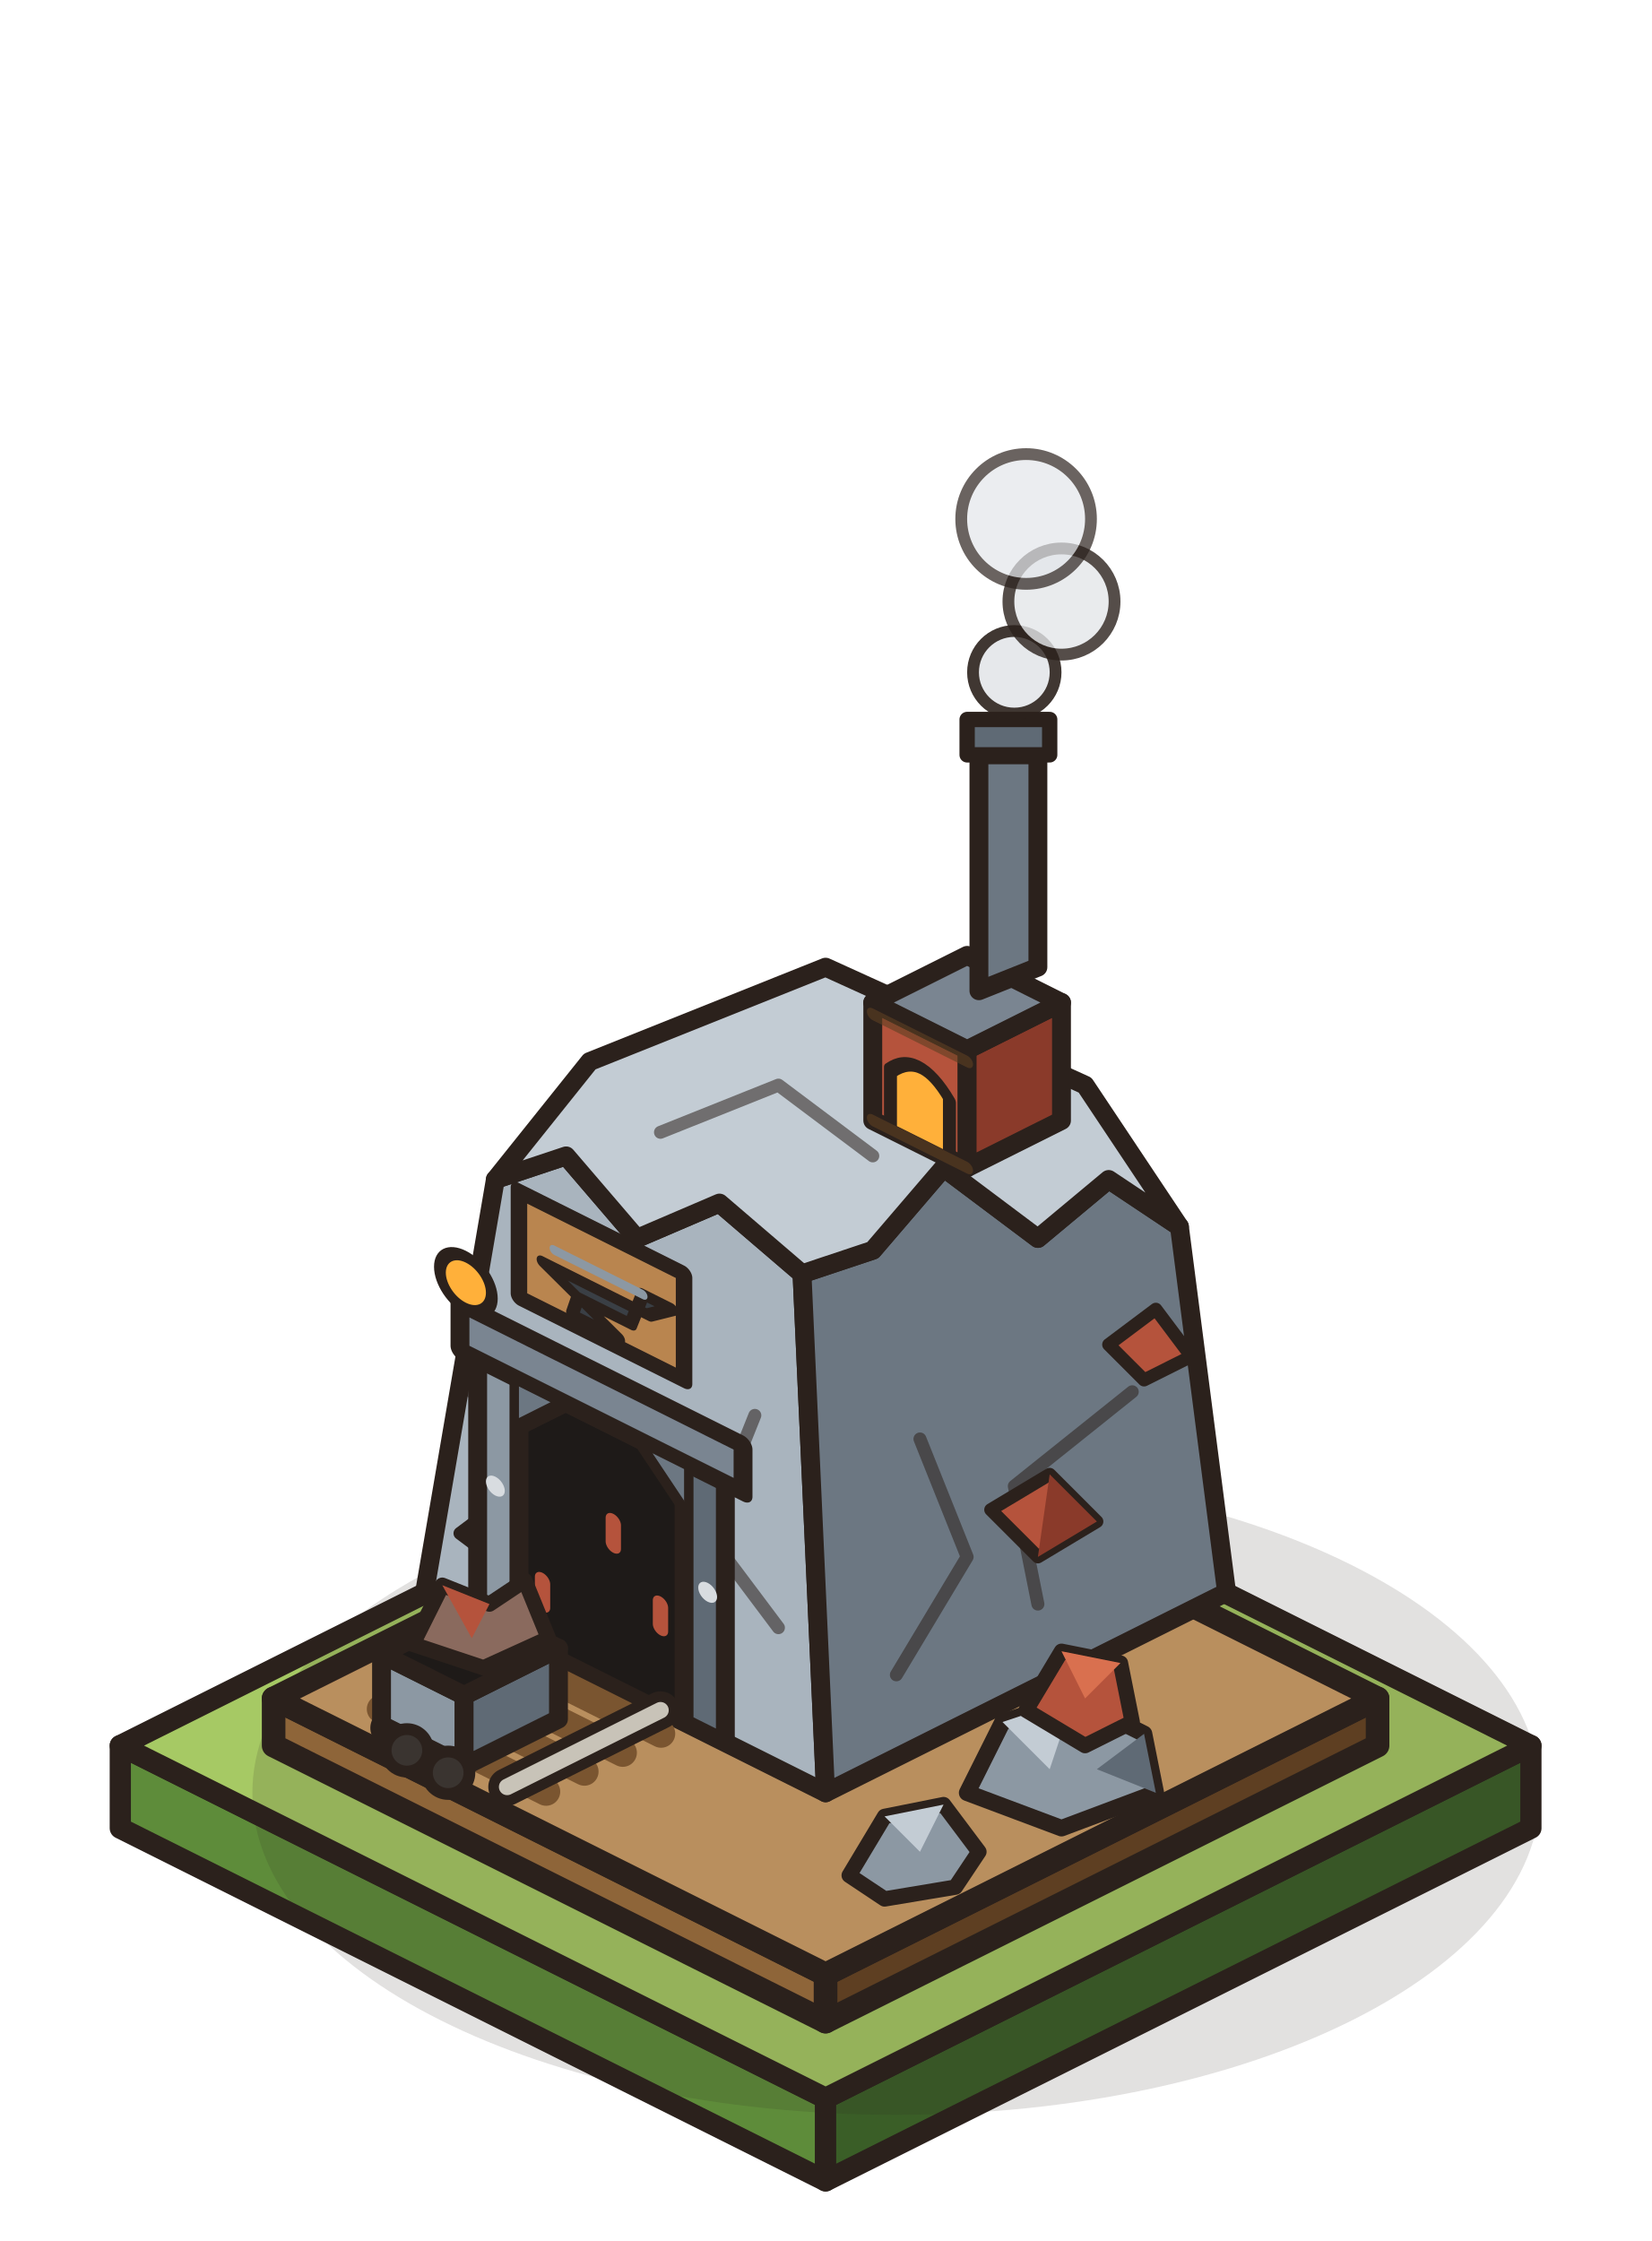
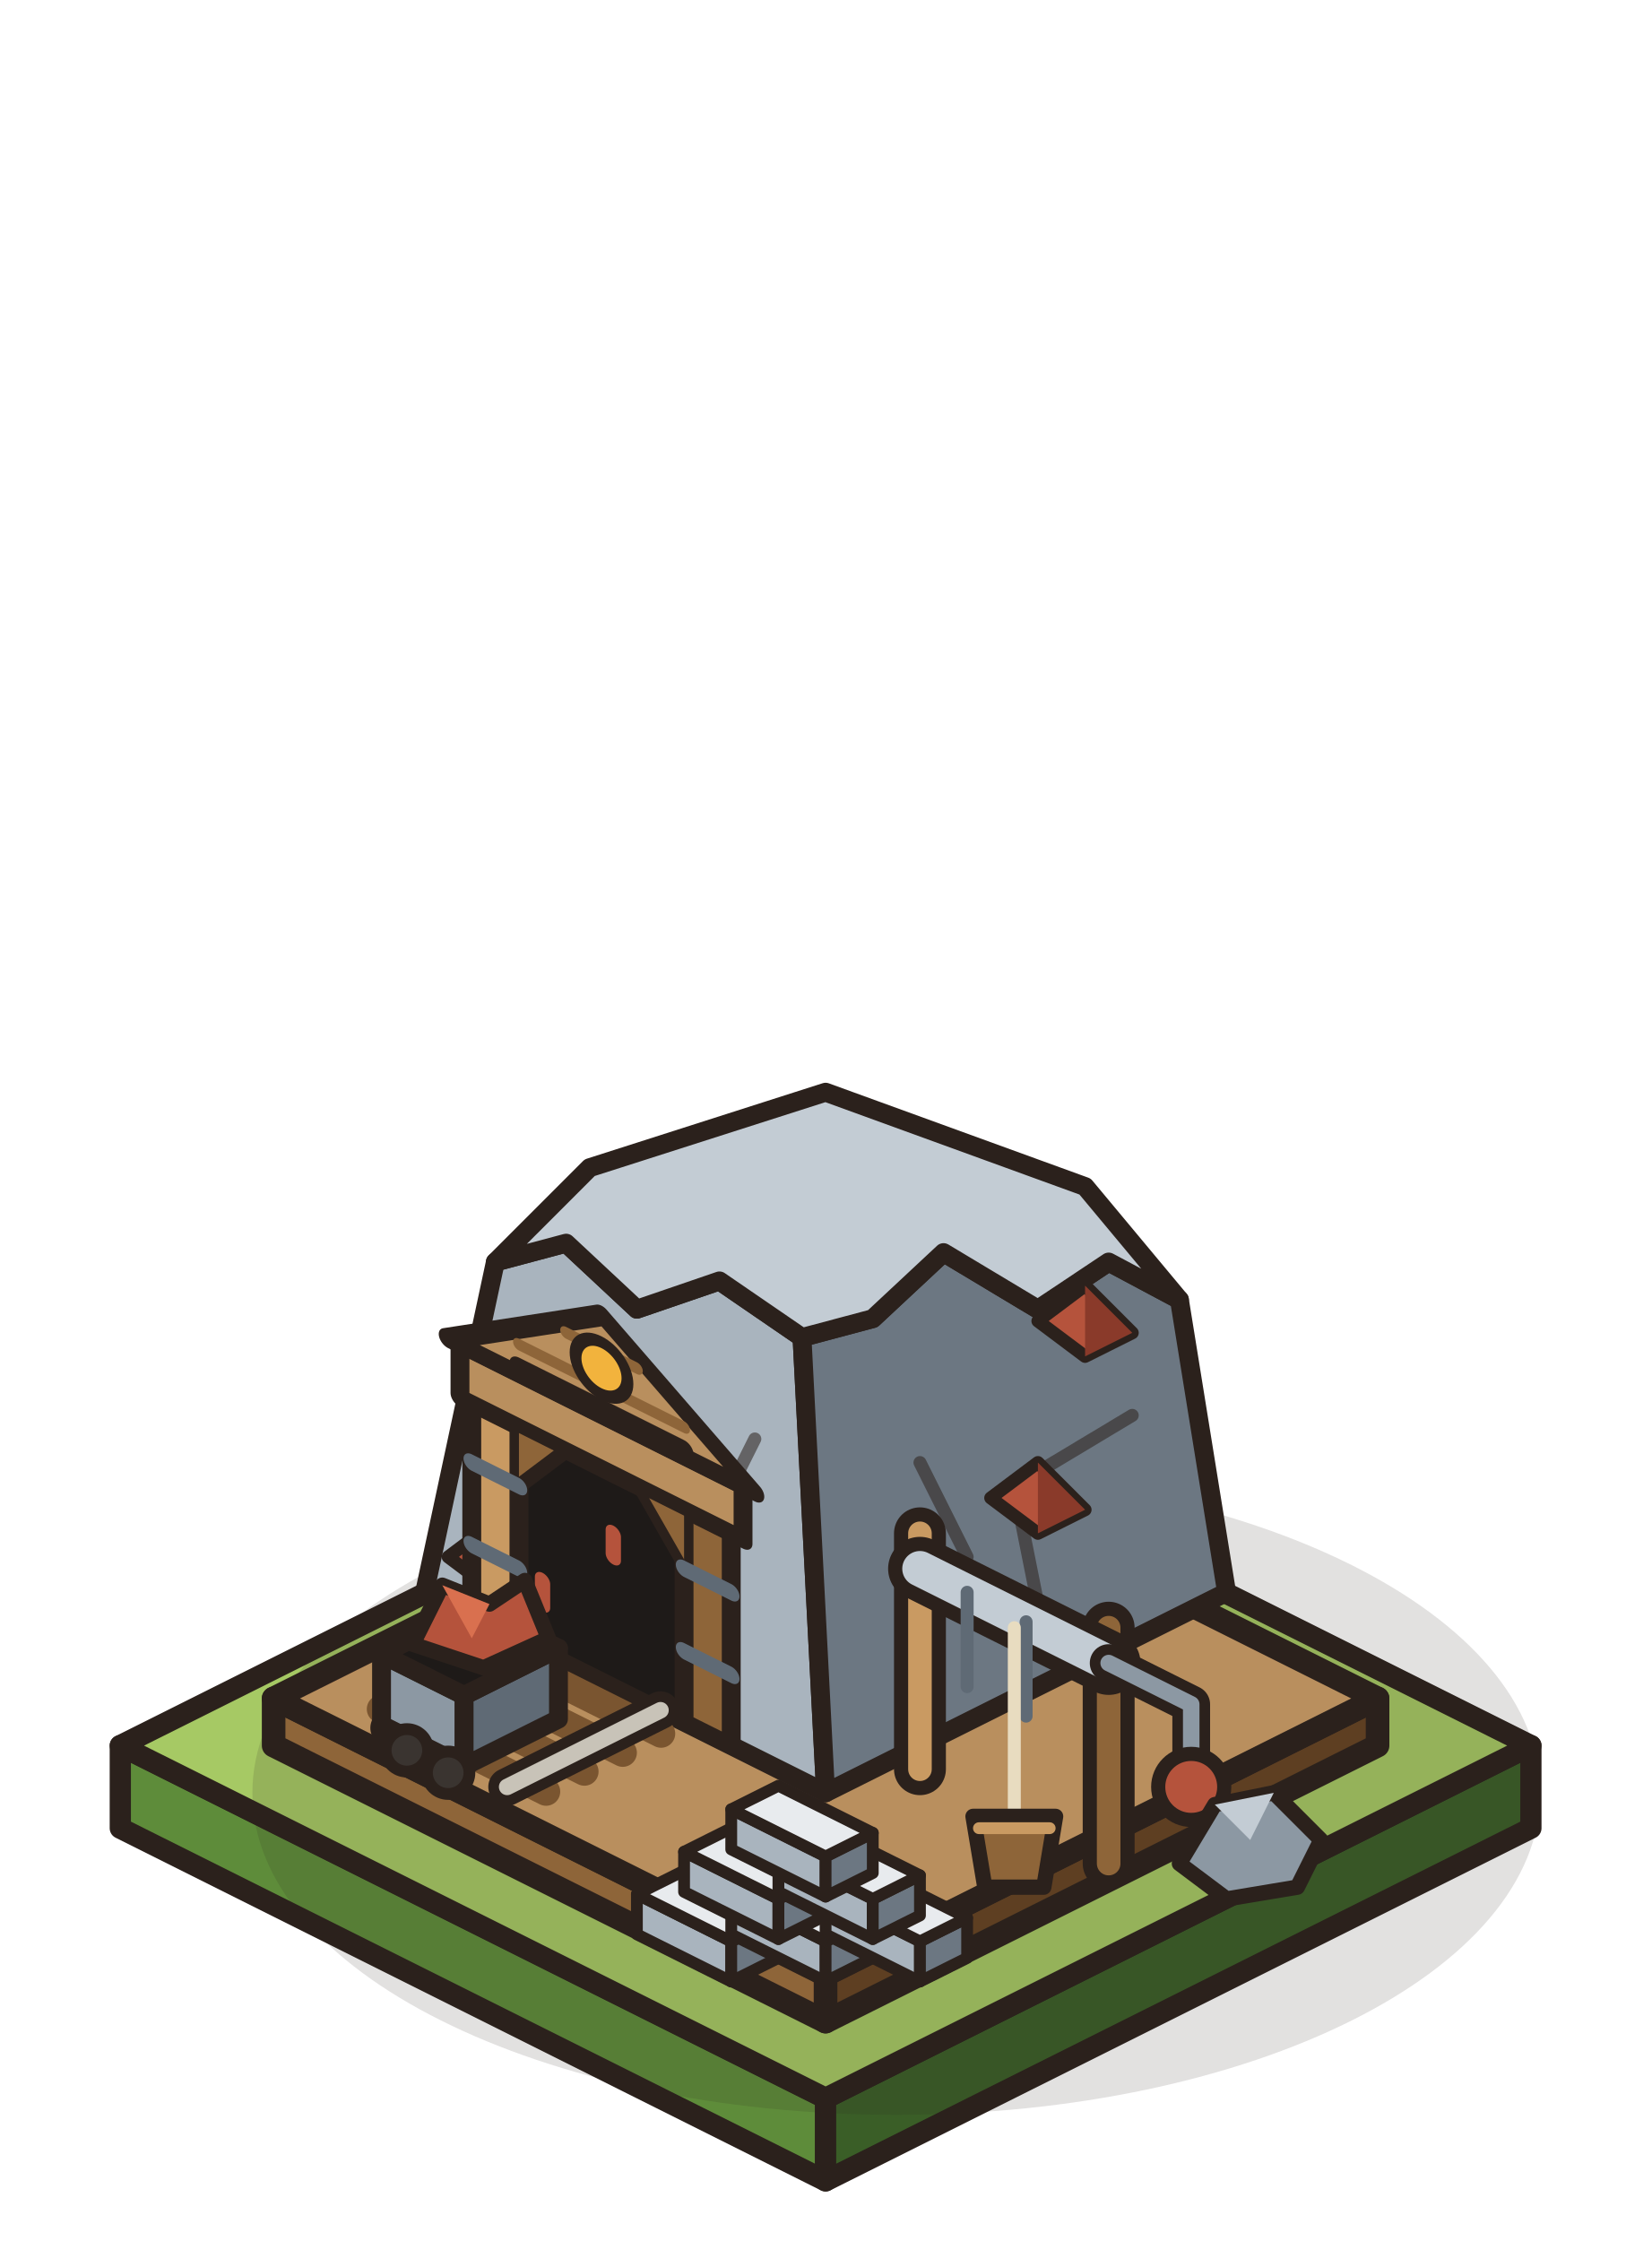
<svg xmlns="http://www.w3.org/2000/svg" viewBox="-70 -122 140 190" width="280" height="380">
  <path d="M-59.8 26L0 55.9L0 62.9L-59.8 33Z" fill="#5E8C3A" stroke="#2B211C" stroke-width="1.8" stroke-linejoin="round" />
  <path d="M59.8 26L0 55.9L0 62.9L59.8 33Z" fill="#3A5E27" stroke="#2B211C" stroke-width="1.8" stroke-linejoin="round" />
  <path d="M0 -3.9L59.8 26L0 55.9L-59.8 26Z" fill="#A6C964" stroke="#2B211C" stroke-width="1.8" stroke-linejoin="round" />
  <ellipse cx="6" cy="30" rx="54.6" ry="27.3" fill="#2B211C" opacity="0.14" />
  <g stroke="#2B211C" stroke-width="1.6" stroke-linejoin="round" stroke-linecap="round">
    <path d="M-46.8 22L0 45.4L0 49.4L-46.8 26Z" fill="#8E6539" stroke-width="2" />
    <path d="M46.8 22L0 45.4L0 49.4L46.8 26Z" fill="#5E3F22" stroke-width="2" />
    <path d="M0 -1.4L46.8 22L0 45.4L-46.8 22Z" fill="#B98F5E" stroke-width="2" />
-     <path d="M-34 13L0 30L-2 -14L-9 -20L-16 -17L-22 -24L-28 -22Z" fill="#A9B4BE" />
-     <path d="M0 30L34 13L30 -18L24 -22L18 -17L10 -23L4 -16L-2 -14Z" fill="#6C7782" />
-     <path d="M-28 -22L-22 -24L-16 -17L-9 -20L-2 -14L4 -16L10 -23L18 -17L24 -22L30 -18L22 -30L0 -40L-20 -32Z" fill="#C3CCD4" />
-     <path d="M-30 -4L-20 2L-22 12M-6 -2L-10 8L-4 16M26 -4L16 4L18 14M8 0L12 10L6 20M-14 -26L-4 -30L4 -24" fill="none" stroke-width="1.100" opacity=".55" />
-     <path d="M-31 8L-27 5L-23 8L-27 11Z" fill="#B5533C" stroke-width="1.100" />
-     <path d="M-27 5L-23 8L-27 11Z" fill="#8A3A2A" stroke="none" />
-     <path d="M14 6L19 3L23 7L18 10Z" fill="#B5533C" stroke-width="1.100" />
-     <path d="M19 3L23 7L18 10Z" fill="#8A3A2A" stroke="none" />
-     <path d="M24 -8L28 -11L31 -7L27 -5Z" fill="#B5533C" stroke-width="1.100" />
+     <path d="M-34 13L0 30L-2 -8.6L-9 -13.4L-16 -11.0L-22 -16.6L-28 -15.0Z" fill="#A9B4BE" />
+     <path d="M0 30L34 13L30 -11.8L24 -15.0L18 -11.0L10 -15.8L4 -10.2L-2 -8.6Z" fill="#6C7782" />
+     <path d="M-28 -15.0L-22 -16.6L-16 -11.0L-9 -13.4L-2 -8.6L4 -10.2L10 -15.8L18 -11.0L24 -15.0L30 -11.8L22 -21.4L0 -29.4L-20 -23.0Z" fill="#C3CCD4" />
+     <path d="M-30 -2L-20 2L-22 12M-6 0L-10 8M26 -2L16 4L18 14M8 2L12 10" fill="none" stroke-width="1.100" opacity=".55" />
+     <path d="M-32 10L-28 7L-24 11L-28 13Z" fill="#B5533C" stroke-width="1.100" />
+     <path d="M-28 7L-24 11L-28 13Z" fill="#8A3A2A" stroke="none" />
+     <path d="M14 5L18 2L22 6L18 8Z" fill="#B5533C" stroke-width="1.100" />
+     <path d="M18 2L22 6L18 8Z" fill="#8A3A2A" stroke="none" />
+     <path d="M18 -10L22 -13L26 -9L22 -7Z" fill="#B5533C" stroke-width="1.100" />
+     <path d="M22 -13L26 -9L22 -7Z" fill="#8A3A2A" stroke="none" />
    <g transform="matrix(1 .5 0 -1 0 30)">
-       <rect x="-27" y="0" width="16" height="22" fill="#1E1A18" />
-       <path d="M-24 6L-24 4M-18 14L-18 12M-14 9L-14 7" fill="none" stroke="#B5533C" stroke-width="1.300" />
-       <rect x="-29.500" y="0" width="3.500" height="25" fill="#8C98A3" />
-       <rect x="-12" y="0" width="3.500" height="25" fill="#5F6A75" />
-       <rect x="-31" y="22" width="24" height="4" fill="#7A8591" />
-       <path d="M-26 22L-22 22L-26 18M-12 22L-16 22L-12 18" fill="#6C7782" stroke-width="1.100" />
-       <circle cx="-28" cy="12" r=".8" fill="#D8DCE0" stroke="none" />
-       <circle cx="-10" cy="12" r=".8" fill="#D8DCE0" stroke="none" />
-       <rect x="-26" y="29" width="14" height="9" fill="#B9854F" stroke-width="1.400" />
-       <path d="M-24 33H-15L-13 34.500H-15.500L-16.500 31.500H-21L-21.500 29.800H-17.500Z" fill="#3A3F45" stroke-width="1" />
-       <path d="M-23 34.500H-15.500" fill="none" stroke="#8C98A3" stroke-width=".8" />
-       <circle cx="-30.500" cy="28" r="2.200" fill="#FFB03A" stroke-width="1" />
+       <rect x="-27" y="0" width="16" height="19" fill="#1E1A18" />
+       <path d="M-24 6L-24 4M-18 13L-18 11" fill="none" stroke="#B5533C" stroke-width="1.300" />
+       <rect x="-30" y="0" width="4" height="22" fill="#C99A62" />
+       <rect x="-12" y="0" width="4" height="22" fill="#8E6539" />
+       <rect x="-31" y="18" width="24" height="4.500" fill="#B98F5E" />
+       <path d="M-26 18L-22 18L-26 13M-12 18L-16 18L-12 13" fill="#8E6539" stroke-width="1" />
+       <path d="M-32 22.500L-19 31L-6 22.500Z" fill="#B98F5E" />
+       <path d="M-26 25L-12 25M-22 28H-16" fill="none" stroke="#8E6539" stroke-width="1" />
+       <rect x="-26" y="23" width="14" height="0.1" fill="none" />
+       <path d="M-30 6H-26M-12 6H-8M-30 13H-26M-12 13H-8" fill="none" stroke="#5F6A75" stroke-width="1.400" />
+       <circle cx="-19" cy="26.500" r="2.200" fill="#F2B33D" stroke-width="1" />
    </g>
    <path d="M-27.950 17.980L-13.950 24.980M-31.200 19.600L-17.200 26.600M-34.450 21.200L-20.450 28.200M-37.700 22.900L-23.700 29.900" fill="none" stroke="#7A5530" stroke-width="2.400" />
    <path d="M-24 18L-37 24.500M-14 23L-27 29.500" fill="none" stroke-width="3.200" />
    <path d="M-24 18L-37 24.500M-14 23L-27 29.500" fill="none" stroke="#C8C3B8" stroke-width="1.400" />
-     <path d="M-37.650 24.250L-30.650 27.750V21.750L-37.650 18.250Z" fill="#8C98A3" />
-     <path d="M-30.650 27.750L-22.650 23.750V17.750L-30.650 21.750Z" fill="#5F6A75" />
-     <path d="M-30.650 21.750L-22.650 17.750L-29.650 14.250L-37.650 18.250Z" fill="#1E1A18" />
-     <path d="M-35 17.400L-32.500 12.400L-28.500 14L-25.500 12L-23.500 16.900L-29 19.400Z" fill="#8A6A5E" stroke-width="1.300" />
-     <path d="M-32.500 12.400L-28.500 14L-30 16.900Z" fill="#B5533C" stroke="none" />
-     <circle cx="-35.500" cy="26.400" r="1.800" fill="#3A3430" stroke-width="1" />
-     <circle cx="-32" cy="28.300" r="1.800" fill="#3A3430" stroke-width="1" />
-     <path d="M12 30L15 24L21 22L27 25L28 30L20 33Z" fill="#8C98A3" stroke-width="1.400" />
-     <path d="M15 24L21 22L19 28Z" fill="#C3CCD4" stroke="none" />
-     <path d="M28 30L27 25L23 28Z" fill="#5F6A75" stroke="none" />
-     <path d="M17 23L20 18L25 19L26 24L22 26Z" fill="#B5533C" stroke-width="1.300" />
-     <path d="M20 18L25 19L22 22Z" fill="#D9704F" stroke="none" />
-     <path d="M2 37L5 32L10 31L13 35L11 38L5 39Z" fill="#8C98A3" stroke-width="1.300" />
-     <path d="M5 32L10 31L8 35Z" fill="#C3CCD4" stroke="none" />
-     <path d="M4 -27L12 -23V-33L4 -37Z" fill="#B5533C" />
-     <path d="M12 -23L20 -27V-37L12 -33Z" fill="#8A3A2A" />
-     <path d="M12 -33L20 -37L12 -41L4 -37Z" fill="#7A8591" />
-     <g transform="matrix(1 .5 0 -1 12 -23)">
-       <path d="M-6.500 0V5Q-4 8 -1.500 5V0Z" fill="#FFB03A" stroke-width="1.100" />
-       <path d="M-8 0H0M-8 9H0" fill="none" stroke="#5E3F22" stroke-width="1" opacity=".6" />
+     <g transform="translate(0 0)">
+       <path d="M-37.650 24.250L-30.650 27.750V21.750L-37.650 18.250Z" fill="#8C98A3" />
+       <path d="M-30.650 27.750L-22.650 23.750V17.750L-30.650 21.750Z" fill="#5F6A75" />
+       <path d="M-30.650 21.750L-22.650 17.750L-29.650 14.250L-37.650 18.250Z" fill="#1E1A18" />
+       <path d="M-35 17.400L-32.500 12.400L-28.500 14L-25.500 12L-23.500 16.900L-29 19.400Z" fill="#B5533C" stroke-width="1.300" />
+       <path d="M-32.500 12.400L-28.500 14L-30 16.900Z" fill="#D9704F" stroke="none" />
+       <circle cx="-35.500" cy="26.400" r="1.800" fill="#3A3430" stroke-width="1" />
+       <circle cx="-32" cy="28.300" r="1.800" fill="#3A3430" stroke-width="1" />
    </g>
-     <path d="M13 -38V-58H18V-40Z" fill="#6C7782" />
-     <path d="M12 -58H19V-61H12Z" fill="#5F6A75" stroke-width="1.300" />
-     <circle cx="16" cy="-65" r="3.500" fill="#E3E6E9" stroke-width="1" opacity=".9" />
-     <circle cx="20" cy="-71" r="4.500" fill="#E3E6E9" stroke-width="1" opacity=".8" />
-     <circle cx="17" cy="-78" r="5.500" fill="#E3E6E9" stroke-width="1" opacity=".7" />
+     <path d="M8 28L8 8M24 36L24 16" fill="none" stroke-width="4.400" />
+     <path d="M8 28L8 8" fill="none" stroke="#C99A62" stroke-width="2" />
+     <path d="M24 36L24 16" fill="none" stroke="#8E6539" stroke-width="2" />
+     <path d="M8 11L24 19" fill="none" stroke-width="5.400" />
+     <path d="M8 11L24 19" fill="none" stroke="#C3CCD4" stroke-width="3" />
+     <path d="M12 13L12 21M17 15.500L17 23.500" fill="none" stroke="#5F6A75" stroke-width="1.100" />
+     <path d="M24 19L31 22.500L31 28" fill="none" stroke-width="3.200" />
+     <path d="M24 19L31 22.500L31 28" fill="none" stroke="#8C98A3" stroke-width="1.400" />
+     <circle cx="31" cy="29.500" r="2.800" fill="#B5533C" stroke-width="1.200" />
+     <path d="M16 16V32" fill="none" stroke="#E8DCC0" stroke-width="1.100" />
+     <path d="M12.500 32H19.500L18.500 38H13.500Z" fill="#8E6539" stroke-width="1.300" />
+     <path d="M13 33H19" fill="none" stroke="#C99A62" stroke-width="1" />
+     <path d="M-8 46.0L-16 42.0V38.6L-8 42.6Z" fill="#A9B4BE" stroke-width="1" />
+     <path d="M-8 46.0L-4 44.0V40.6L-8 42.6Z" fill="#6C7782" stroke-width="1" />
+     <path d="M-8 42.6L-16 38.6L-12 36.6L-4 40.6Z" fill="#E8EBEE" stroke-width="1" />
+     <path d="M0 46.0L-8 42.0V38.6L0 42.6Z" fill="#A9B4BE" stroke-width="1" />
+     <path d="M0 46.0L4 44.0V40.6L0 42.6Z" fill="#6C7782" stroke-width="1" />
+     <path d="M0 42.6L-8 38.6L-4 36.6L4 40.6Z" fill="#E8EBEE" stroke-width="1" />
+     <path d="M8 46.0L0 42.0V38.6L8 42.6Z" fill="#A9B4BE" stroke-width="1" />
+     <path d="M8 46.0L12 44.0V40.6L8 42.6Z" fill="#6C7782" stroke-width="1" />
+     <path d="M8 42.6L0 38.6L4 36.6L12 40.6Z" fill="#E8EBEE" stroke-width="1" />
+     <path d="M-4 42.4L-12 38.4V35.0L-4 39.0Z" fill="#A9B4BE" stroke-width="1" />
+     <path d="M-4 42.4L0 40.4V37.0L-4 39.0Z" fill="#6C7782" stroke-width="1" />
+     <path d="M-4 39.0L-12 35.0L-8 33.0L0 37.0Z" fill="#E8EBEE" stroke-width="1" />
+     <path d="M4 42.4L-4 38.4V35.0L4 39.0Z" fill="#A9B4BE" stroke-width="1" />
+     <path d="M4 42.4L8 40.4V37.0L4 39.0Z" fill="#6C7782" stroke-width="1" />
+     <path d="M4 39.0L-4 35.0L0 33.0L8 37.0Z" fill="#E8EBEE" stroke-width="1" />
+     <path d="M0 38.8L-8 34.8V31.4L0 35.4Z" fill="#A9B4BE" stroke-width="1" />
+     <path d="M0 38.8L4 36.8V33.4L0 35.4Z" fill="#6C7782" stroke-width="1" />
+     <path d="M0 35.4L-8 31.4L-4 29.4L4 33.4Z" fill="#E8EBEE" stroke-width="1" />
+     <path d="M30 36L33 31L38 30L42 34L40 38L34 39Z" fill="#8C98A3" stroke-width="1.300" />
+     <path d="M33 31L38 30L36 34Z" fill="#C3CCD4" stroke="none" />
  </g>
</svg>
